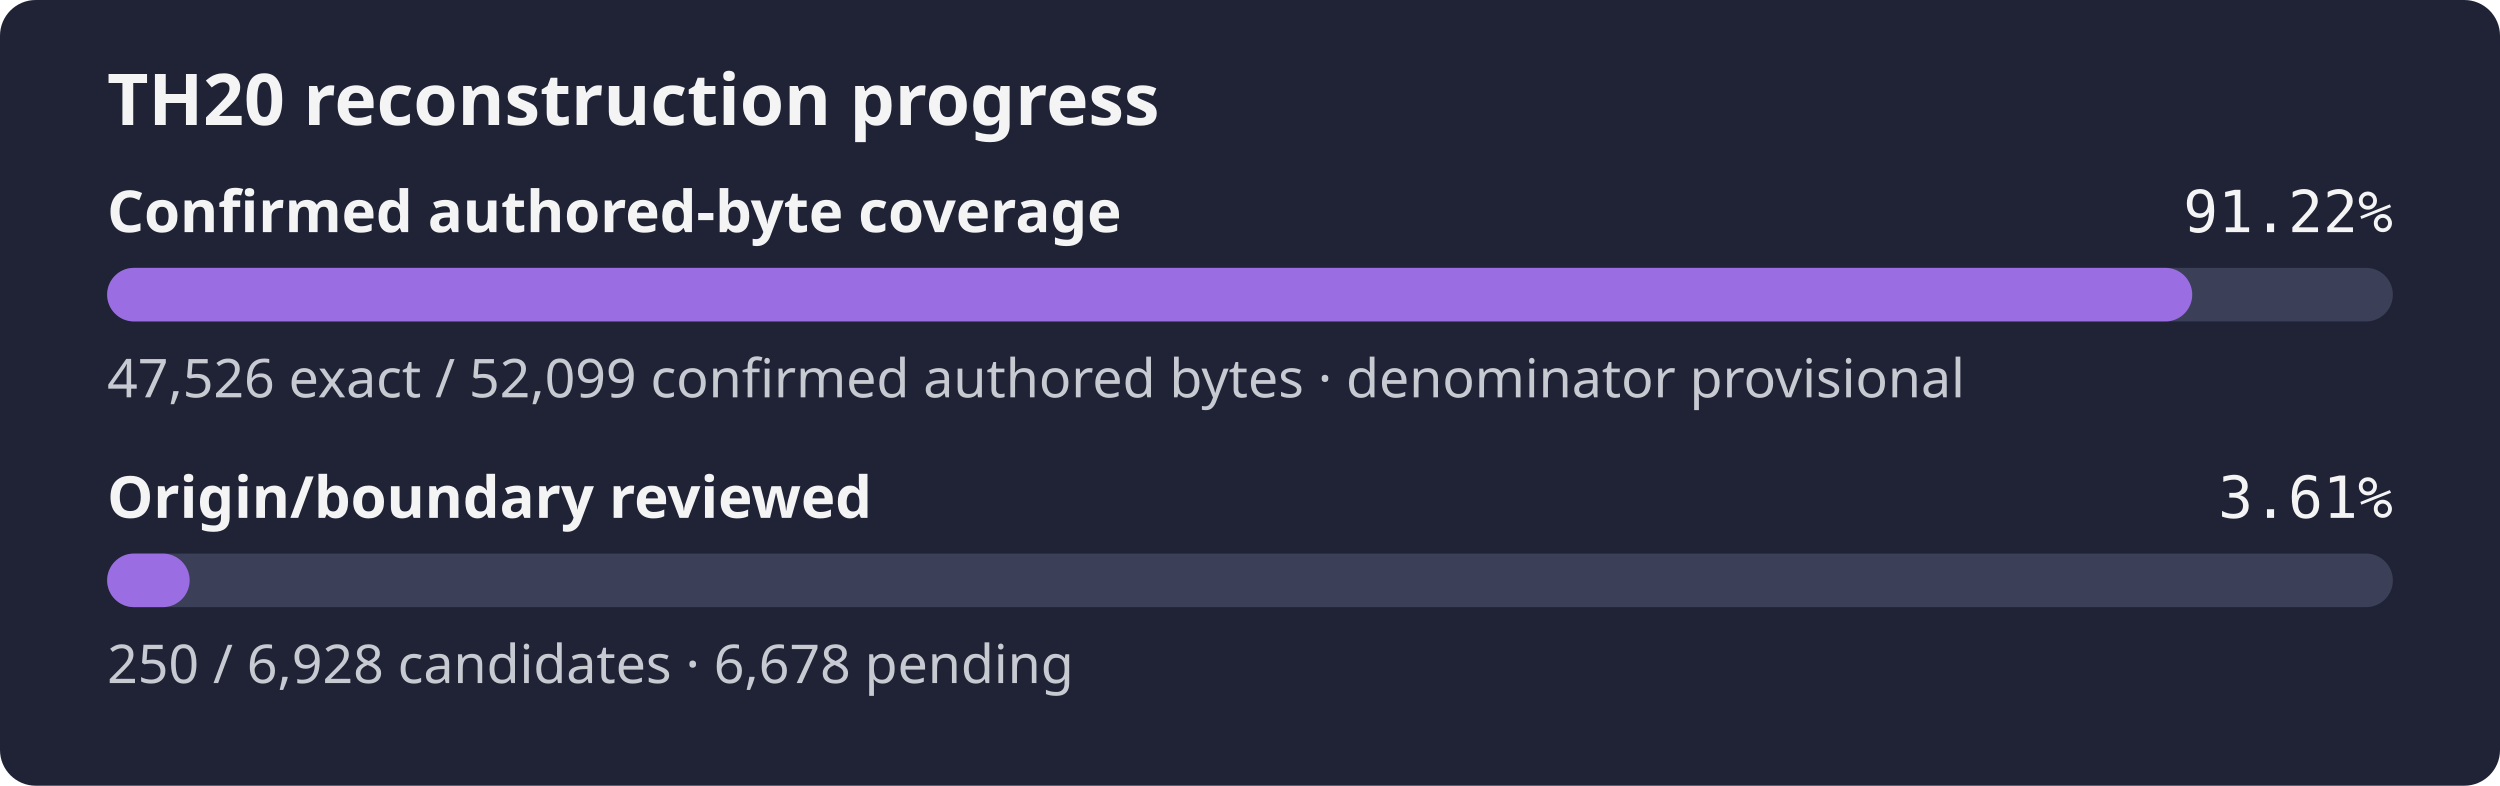
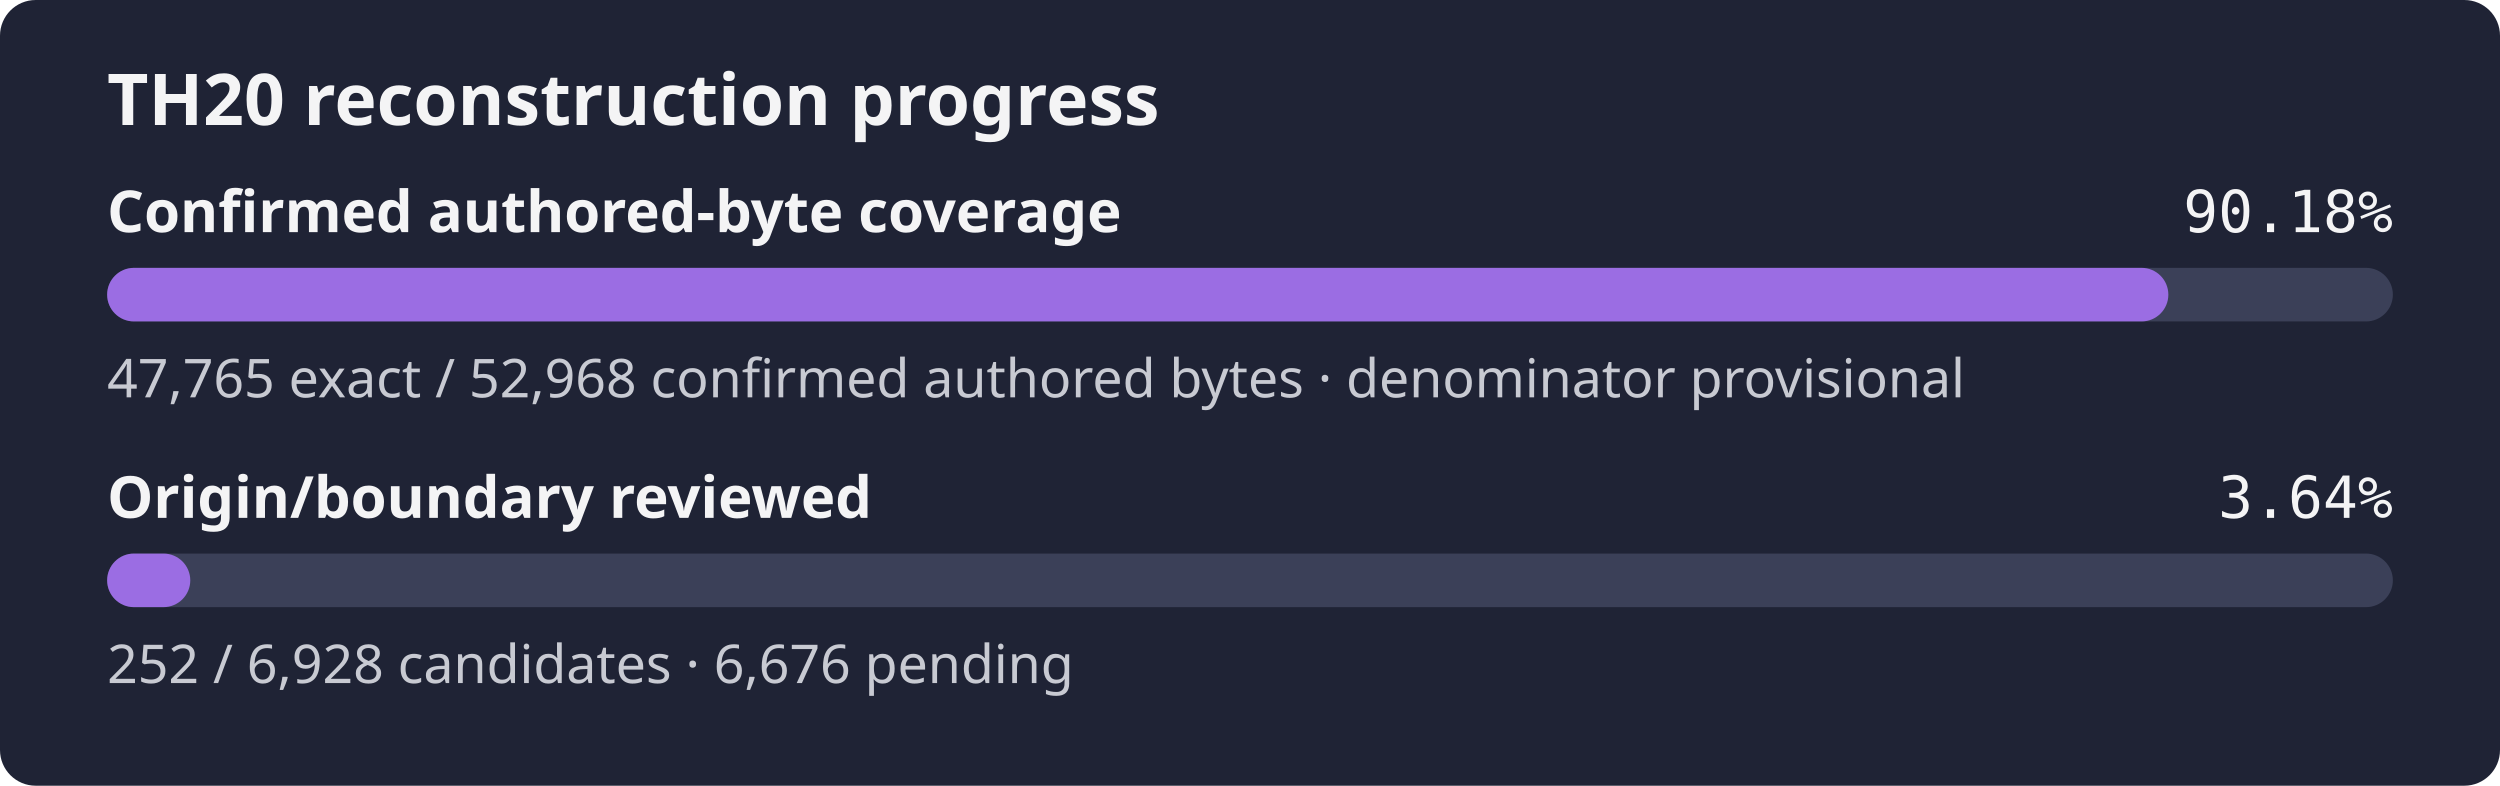
- <svg xmlns="http://www.w3.org/2000/svg" width="560" height="176" role="img" aria-label="TH20 reconstruction progress: 91.22% of the confirmed authored-byte set is exact, origin review 3.61%">
+ <svg xmlns="http://www.w3.org/2000/svg" width="560" height="176" role="img" aria-label="TH20 reconstruction progress: 90.18% of the confirmed authored-byte set is exact, origin review 3.64%">
  <rect width="560" height="176" rx="8" fill="#1f2335" />
  <text x="24" y="28" fill="#f4f4f5" font-family="sans-serif" font-size="16" font-weight="600">TH20 reconstruction progress</text>
  <text x="24" y="52" fill="#f4f4f5" font-family="sans-serif" font-size="13" font-weight="600">Confirmed authored-byte coverage</text>
-   <text x="536" y="52" fill="#f4f4f5" text-anchor="end" font-family="monospace" font-size="13">91.22%</text>
+   <text x="536" y="52" fill="#f4f4f5" text-anchor="end" font-family="monospace" font-size="13">90.18%</text>
  <rect x="24" y="60" width="512" height="12" rx="6" fill="#3b4058" />
-   <rect x="24" y="60" width="467.06" height="12" rx="6" fill="#9b6de3" />
-   <text x="24" y="89" fill="#c8cad2" font-family="sans-serif" font-size="12">47,526 exact / 52,099 confirmed authored bytes · denominator provisional</text>
+   <rect x="24" y="60" width="461.71" height="12" rx="6" fill="#9b6de3" />
+   <text x="24" y="89" fill="#c8cad2" font-family="sans-serif" font-size="12">47,765 exact / 52,968 confirmed authored bytes · denominator provisional</text>
  <text x="24" y="116" fill="#f4f4f5" font-family="sans-serif" font-size="13" font-weight="600">Origin/boundary reviewed</text>
-   <text x="536" y="116" fill="#f4f4f5" text-anchor="end" font-family="monospace" font-size="13">3.61%</text>
+   <text x="536" y="116" fill="#f4f4f5" text-anchor="end" font-family="monospace" font-size="13">3.64%</text>
  <rect x="24" y="124" width="512" height="12" rx="6" fill="#3b4058" />
-   <rect x="24" y="124" width="18.48" height="12" rx="6" fill="#9b6de3" />
-   <text x="24" y="153" fill="#c8cad2" font-family="sans-serif" font-size="12">250 / 6,928 candidates · 6,678 pending</text>
+   <rect x="24" y="124" width="18.62" height="12" rx="6" fill="#9b6de3" />
+   <text x="24" y="153" fill="#c8cad2" font-family="sans-serif" font-size="12">252 / 6,928 candidates · 6,676 pending</text>
</svg>
